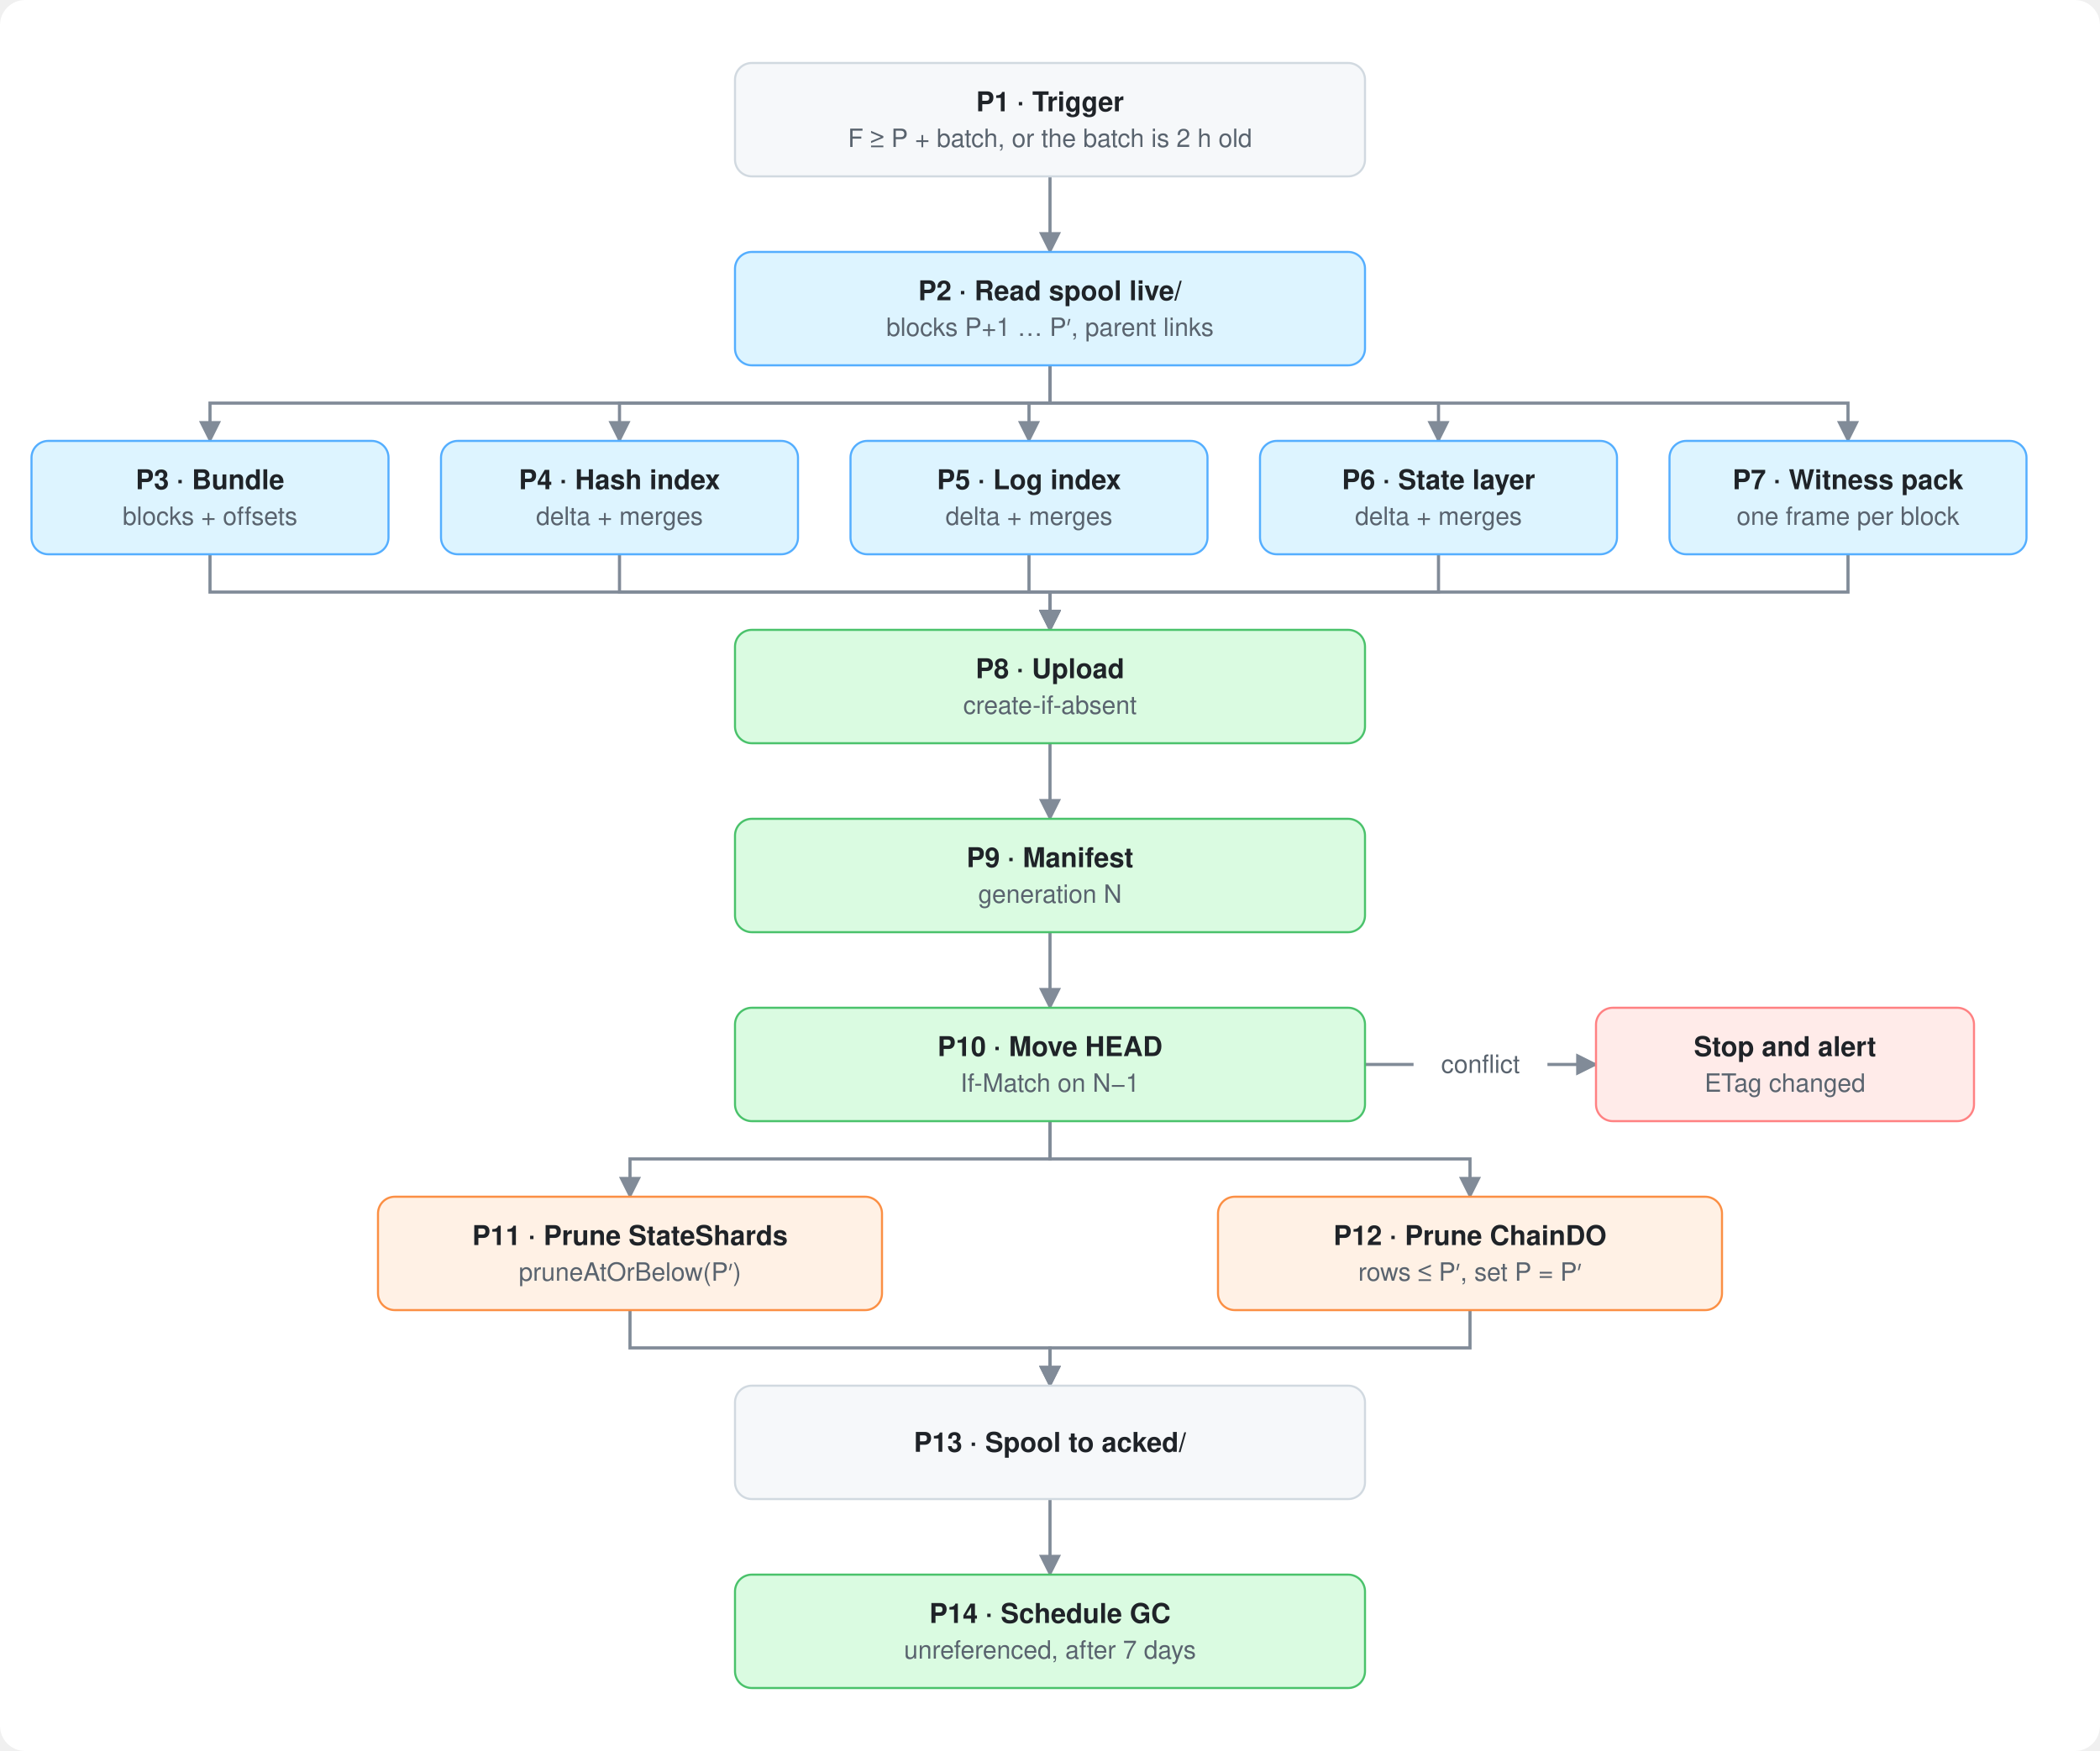
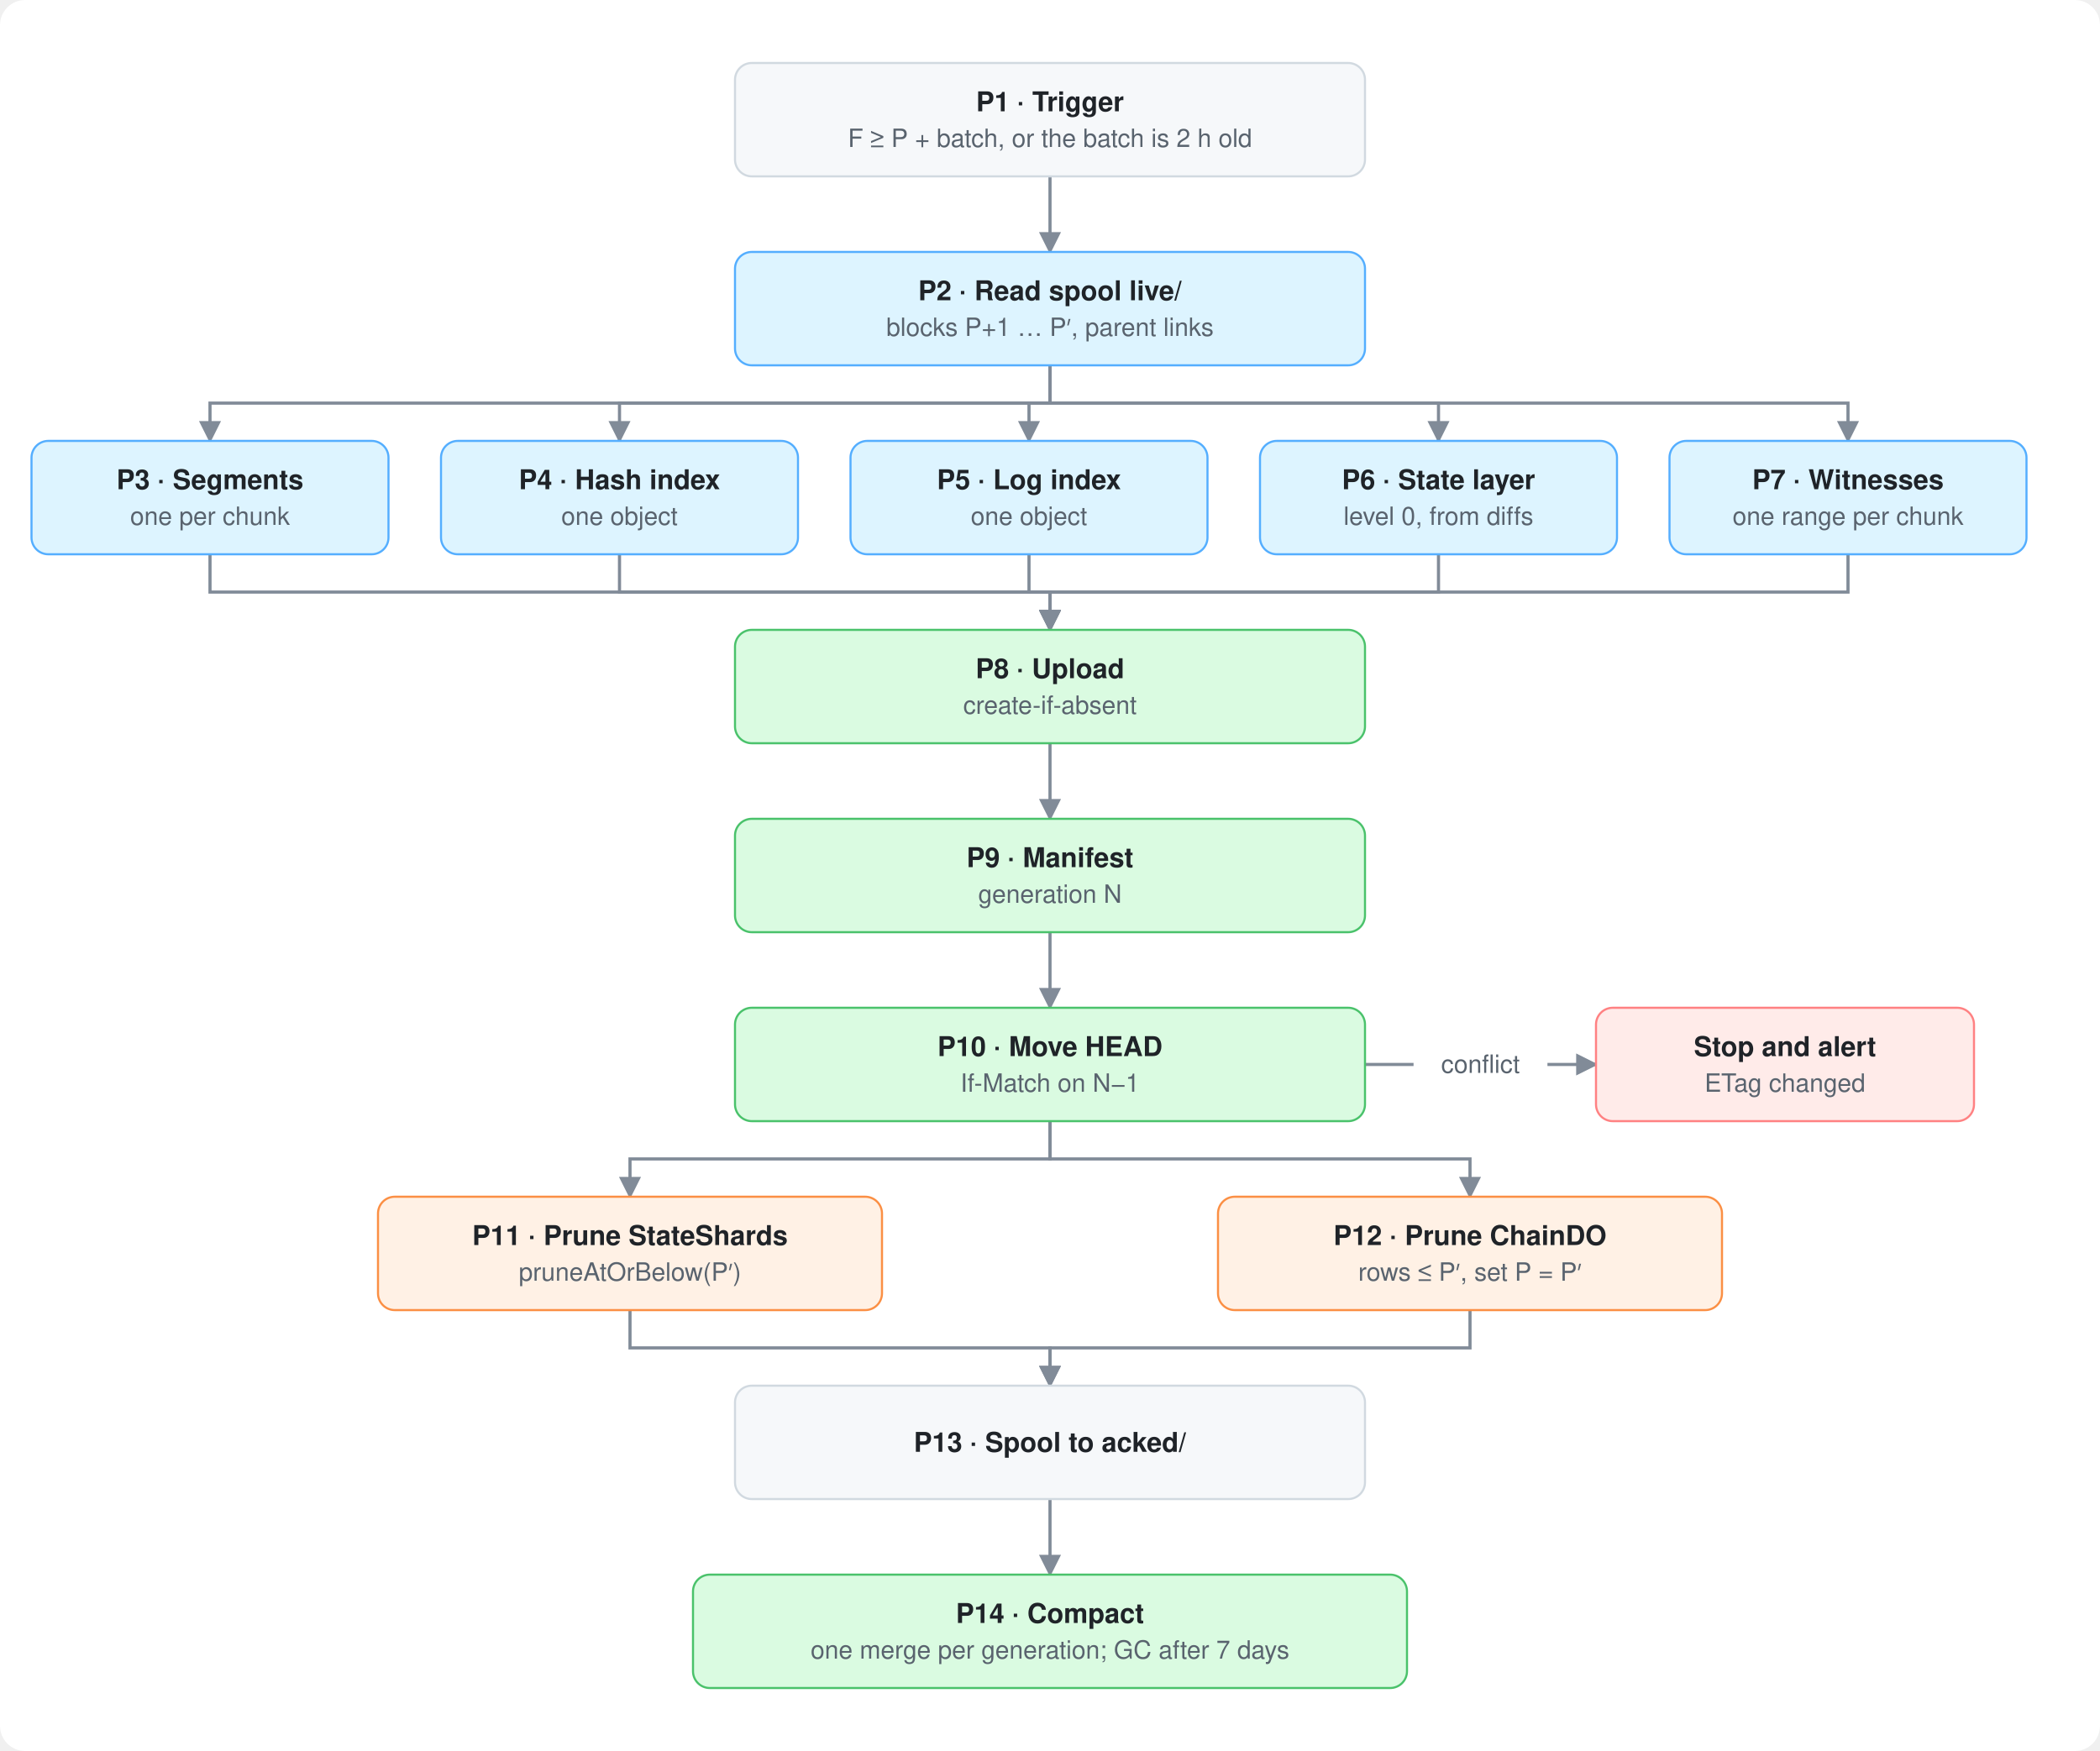
<svg xmlns="http://www.w3.org/2000/svg" viewBox="0 0 1000 834" width="1000" height="834" font-family="-apple-system, BlinkMacSystemFont, 'Segoe UI', Helvetica, Arial, sans-serif" font-size="13">
  <style>
.bg{fill:#ffffff}.lb{fill:#ffffff}
.h{fill:#1f2328;font-weight:600}.t{fill:#1f2328}.s{fill:#59636e;font-size:12px}
.ln{stroke:#818b98;stroke-width:1.5;fill:none}.ln.d{stroke-dasharray:5 4}.ah{fill:#818b98}
.al{fill:#59636e;font-size:12px}
.n{fill:#f6f8fa;stroke:#d1d9e0}.ext{fill:#f6f8fa;stroke:#d1d9e0;stroke-dasharray:4 3}
.host{fill:#ddf4ff;stroke:#54aeff}.cf{fill:#fff1e5;stroke:#fb8f44}
.st{fill:#dafbe1;stroke:#4ac26b}.warn{fill:#ffebe9;stroke:#ff8182}
.grp{fill:none;stroke:#d1d9e0;stroke-dasharray:6 4}.gl{fill:#59636e;font-size:12px;font-weight:600}
@media (prefers-color-scheme: dark){
.bg,.lb{fill:#0d1117}
.h,.t{fill:#e6edf3}.s,.al,.gl{fill:#9198a1}
.ln{stroke:#656c76}.ah{fill:#656c76}
.n,.ext{fill:#151b23;stroke:#3d444d}
.host{fill:#0c2d6b;stroke:#1f6feb}.cf{fill:#3b1d0a;stroke:#db6d28}
.st{fill:#04260f;stroke:#2ea043}.warn{fill:#3c0d0d;stroke:#f85149}
.grp{stroke:#3d444d}
}
</style>
  <defs>
    <marker id="ah" viewBox="0 0 10 10" refX="9" refY="5" markerWidth="7" markerHeight="7" orient="auto-start-reverse">
      <path class="ah" d="M0,0 L10,5 L0,10 z" />
    </marker>
  </defs>
  <rect class="bg" width="1000" height="834" rx="12" />
  <path class="ln" d="M500.0,84 L500.0,120" marker-end="url(#ah)" />
  <path class="ln" d="M500.0,174 L500.0,192.0 L100.0,192.0 L100.0,210" marker-end="url(#ah)" />
  <path class="ln" d="M100.0,264 L100.0,282.0 L500.0,282.0 L500.0,300" marker-end="url(#ah)" />
  <path class="ln" d="M500.0,174 L500.0,192.0 L295.0,192.0 L295.0,210" marker-end="url(#ah)" />
  <path class="ln" d="M295.0,264 L295.0,282.0 L500.0,282.0 L500.0,300" marker-end="url(#ah)" />
  <path class="ln" d="M500.0,174 L500.0,192.0 L490.0,192.0 L490.0,210" marker-end="url(#ah)" />
  <path class="ln" d="M490.0,264 L490.0,282.0 L500.0,282.0 L500.0,300" marker-end="url(#ah)" />
  <path class="ln" d="M500.0,174 L500.0,192.0 L685.0,192.0 L685.0,210" marker-end="url(#ah)" />
  <path class="ln" d="M685.0,264 L685.0,282.0 L500.0,282.0 L500.0,300" marker-end="url(#ah)" />
  <path class="ln" d="M500.0,174 L500.0,192.0 L880.0,192.0 L880.0,210" marker-end="url(#ah)" />
  <path class="ln" d="M880.0,264 L880.0,282.0 L500.0,282.0 L500.0,300" marker-end="url(#ah)" />
  <path class="ln" d="M500.0,354 L500.0,390" marker-end="url(#ah)" />
  <path class="ln" d="M500.0,444 L500.0,480" marker-end="url(#ah)" />
  <path class="ln" d="M650.0,507.0 L760.0,507.0" marker-end="url(#ah)" />
  <path class="ln" d="M500.0,534 L500.0,552.0 L300.0,552.0 L300.0,570" marker-end="url(#ah)" />
  <path class="ln" d="M500.0,534 L500.0,552.0 L700.0,552.0 L700.0,570" marker-end="url(#ah)" />
  <path class="ln" d="M300.0,624 L300.0,642.0 L500.0,642.0 L500.0,660" marker-end="url(#ah)" />
  <path class="ln" d="M700.0,624 L700.0,642.0 L500.0,642.0 L500.0,660" marker-end="url(#ah)" />
  <path class="ln" d="M500.0,714 L500.0,750" marker-end="url(#ah)" />
  <rect class="n" x="350.0" y="30" width="300" height="54" rx="8" />
  <text class="h" x="500.0" y="53.0" text-anchor="middle">P1 · Trigger</text>
  <text class="s" x="500.0" y="70.0" text-anchor="middle">F ≥ P + batch, or the batch is 2 h old</text>
  <rect class="host" x="350.0" y="120" width="300" height="54" rx="8" />
  <text class="h" x="500.0" y="143.0" text-anchor="middle">P2 · Read spool live/</text>
  <text class="s" x="500.0" y="160.0" text-anchor="middle">blocks P+1 … P′, parent links</text>
  <rect class="host" x="15.0" y="210" width="170" height="54" rx="8" />
-   <text class="h" x="100.0" y="233.0" text-anchor="middle">P3 · Bundle</text>
-   <text class="s" x="100.0" y="250.0" text-anchor="middle">blocks + offsets</text>
+   <text class="h" x="100.0" y="233.0" text-anchor="middle">P3 · Segments</text>
+   <text class="s" x="100.0" y="250.0" text-anchor="middle">one per chunk</text>
  <rect class="host" x="210.0" y="210" width="170" height="54" rx="8" />
  <text class="h" x="295.0" y="233.0" text-anchor="middle">P4 · Hash index</text>
-   <text class="s" x="295.0" y="250.0" text-anchor="middle">delta + merges</text>
+   <text class="s" x="295.0" y="250.0" text-anchor="middle">one object</text>
  <rect class="host" x="405.0" y="210" width="170" height="54" rx="8" />
  <text class="h" x="490.0" y="233.0" text-anchor="middle">P5 · Log index</text>
-   <text class="s" x="490.0" y="250.0" text-anchor="middle">delta + merges</text>
+   <text class="s" x="490.0" y="250.0" text-anchor="middle">one object</text>
  <rect class="host" x="600.0" y="210" width="170" height="54" rx="8" />
  <text class="h" x="685.0" y="233.0" text-anchor="middle">P6 · State layer</text>
-   <text class="s" x="685.0" y="250.0" text-anchor="middle">delta + merges</text>
+   <text class="s" x="685.0" y="250.0" text-anchor="middle">level 0, from diffs</text>
  <rect class="host" x="795.0" y="210" width="170" height="54" rx="8" />
-   <text class="h" x="880.0" y="233.0" text-anchor="middle">P7 · Witness pack</text>
-   <text class="s" x="880.0" y="250.0" text-anchor="middle">one frame per block</text>
+   <text class="h" x="880.0" y="233.0" text-anchor="middle">P7 · Witnesses</text>
+   <text class="s" x="880.0" y="250.0" text-anchor="middle">one range per chunk</text>
  <rect class="st" x="350.0" y="300" width="300" height="54" rx="8" />
  <text class="h" x="500.0" y="323.0" text-anchor="middle">P8 · Upload</text>
  <text class="s" x="500.0" y="340.0" text-anchor="middle">create-if-absent</text>
  <rect class="st" x="350.0" y="390" width="300" height="54" rx="8" />
  <text class="h" x="500.0" y="413.0" text-anchor="middle">P9 · Manifest</text>
  <text class="s" x="500.0" y="430.0" text-anchor="middle">generation N</text>
  <rect class="st" x="350.0" y="480" width="300" height="54" rx="8" />
  <text class="h" x="500.0" y="503.0" text-anchor="middle">P10 · Move HEAD</text>
  <text class="s" x="500.0" y="520.0" text-anchor="middle">If-Match on N−1</text>
  <rect class="warn" x="760.0" y="480" width="180" height="54" rx="8" />
  <text class="h" x="850.0" y="503.0" text-anchor="middle">Stop and alert</text>
  <text class="s" x="850.0" y="520.0" text-anchor="middle">ETag changed</text>
  <rect class="cf" x="180.0" y="570" width="240" height="54" rx="8" />
  <text class="h" x="300.0" y="593.0" text-anchor="middle">P11 · Prune StateShards</text>
  <text class="s" x="300.0" y="610.0" text-anchor="middle">pruneAtOrBelow(P′)</text>
  <rect class="cf" x="580.0" y="570" width="240" height="54" rx="8" />
  <text class="h" x="700.0" y="593.0" text-anchor="middle">P12 · Prune ChainDO</text>
  <text class="s" x="700.0" y="610.0" text-anchor="middle">rows ≤ P′, set P = P′</text>
  <rect class="n" x="350.0" y="660" width="300" height="54" rx="8" />
  <text class="h" x="500.0" y="691.5" text-anchor="middle">P13 · Spool to acked/</text>
-   <rect class="st" x="350.0" y="750" width="300" height="54" rx="8" />
-   <text class="h" x="500.0" y="773.0" text-anchor="middle">P14 · Schedule GC</text>
-   <text class="s" x="500.0" y="790.0" text-anchor="middle">unreferenced, after 7 days</text>
+   <rect class="st" x="330.0" y="750" width="340" height="54" rx="8" />
+   <text class="h" x="500.0" y="773.0" text-anchor="middle">P14 · Compact</text>
+   <text class="s" x="500.0" y="790.0" text-anchor="middle">one merge per generation; GC after 7 days</text>
  <rect class="lb" x="673.12" y="497.5" width="63.76" height="19" rx="3" />
  <text class="al" x="705.0" y="511.0" text-anchor="middle">conflict</text>
</svg>
